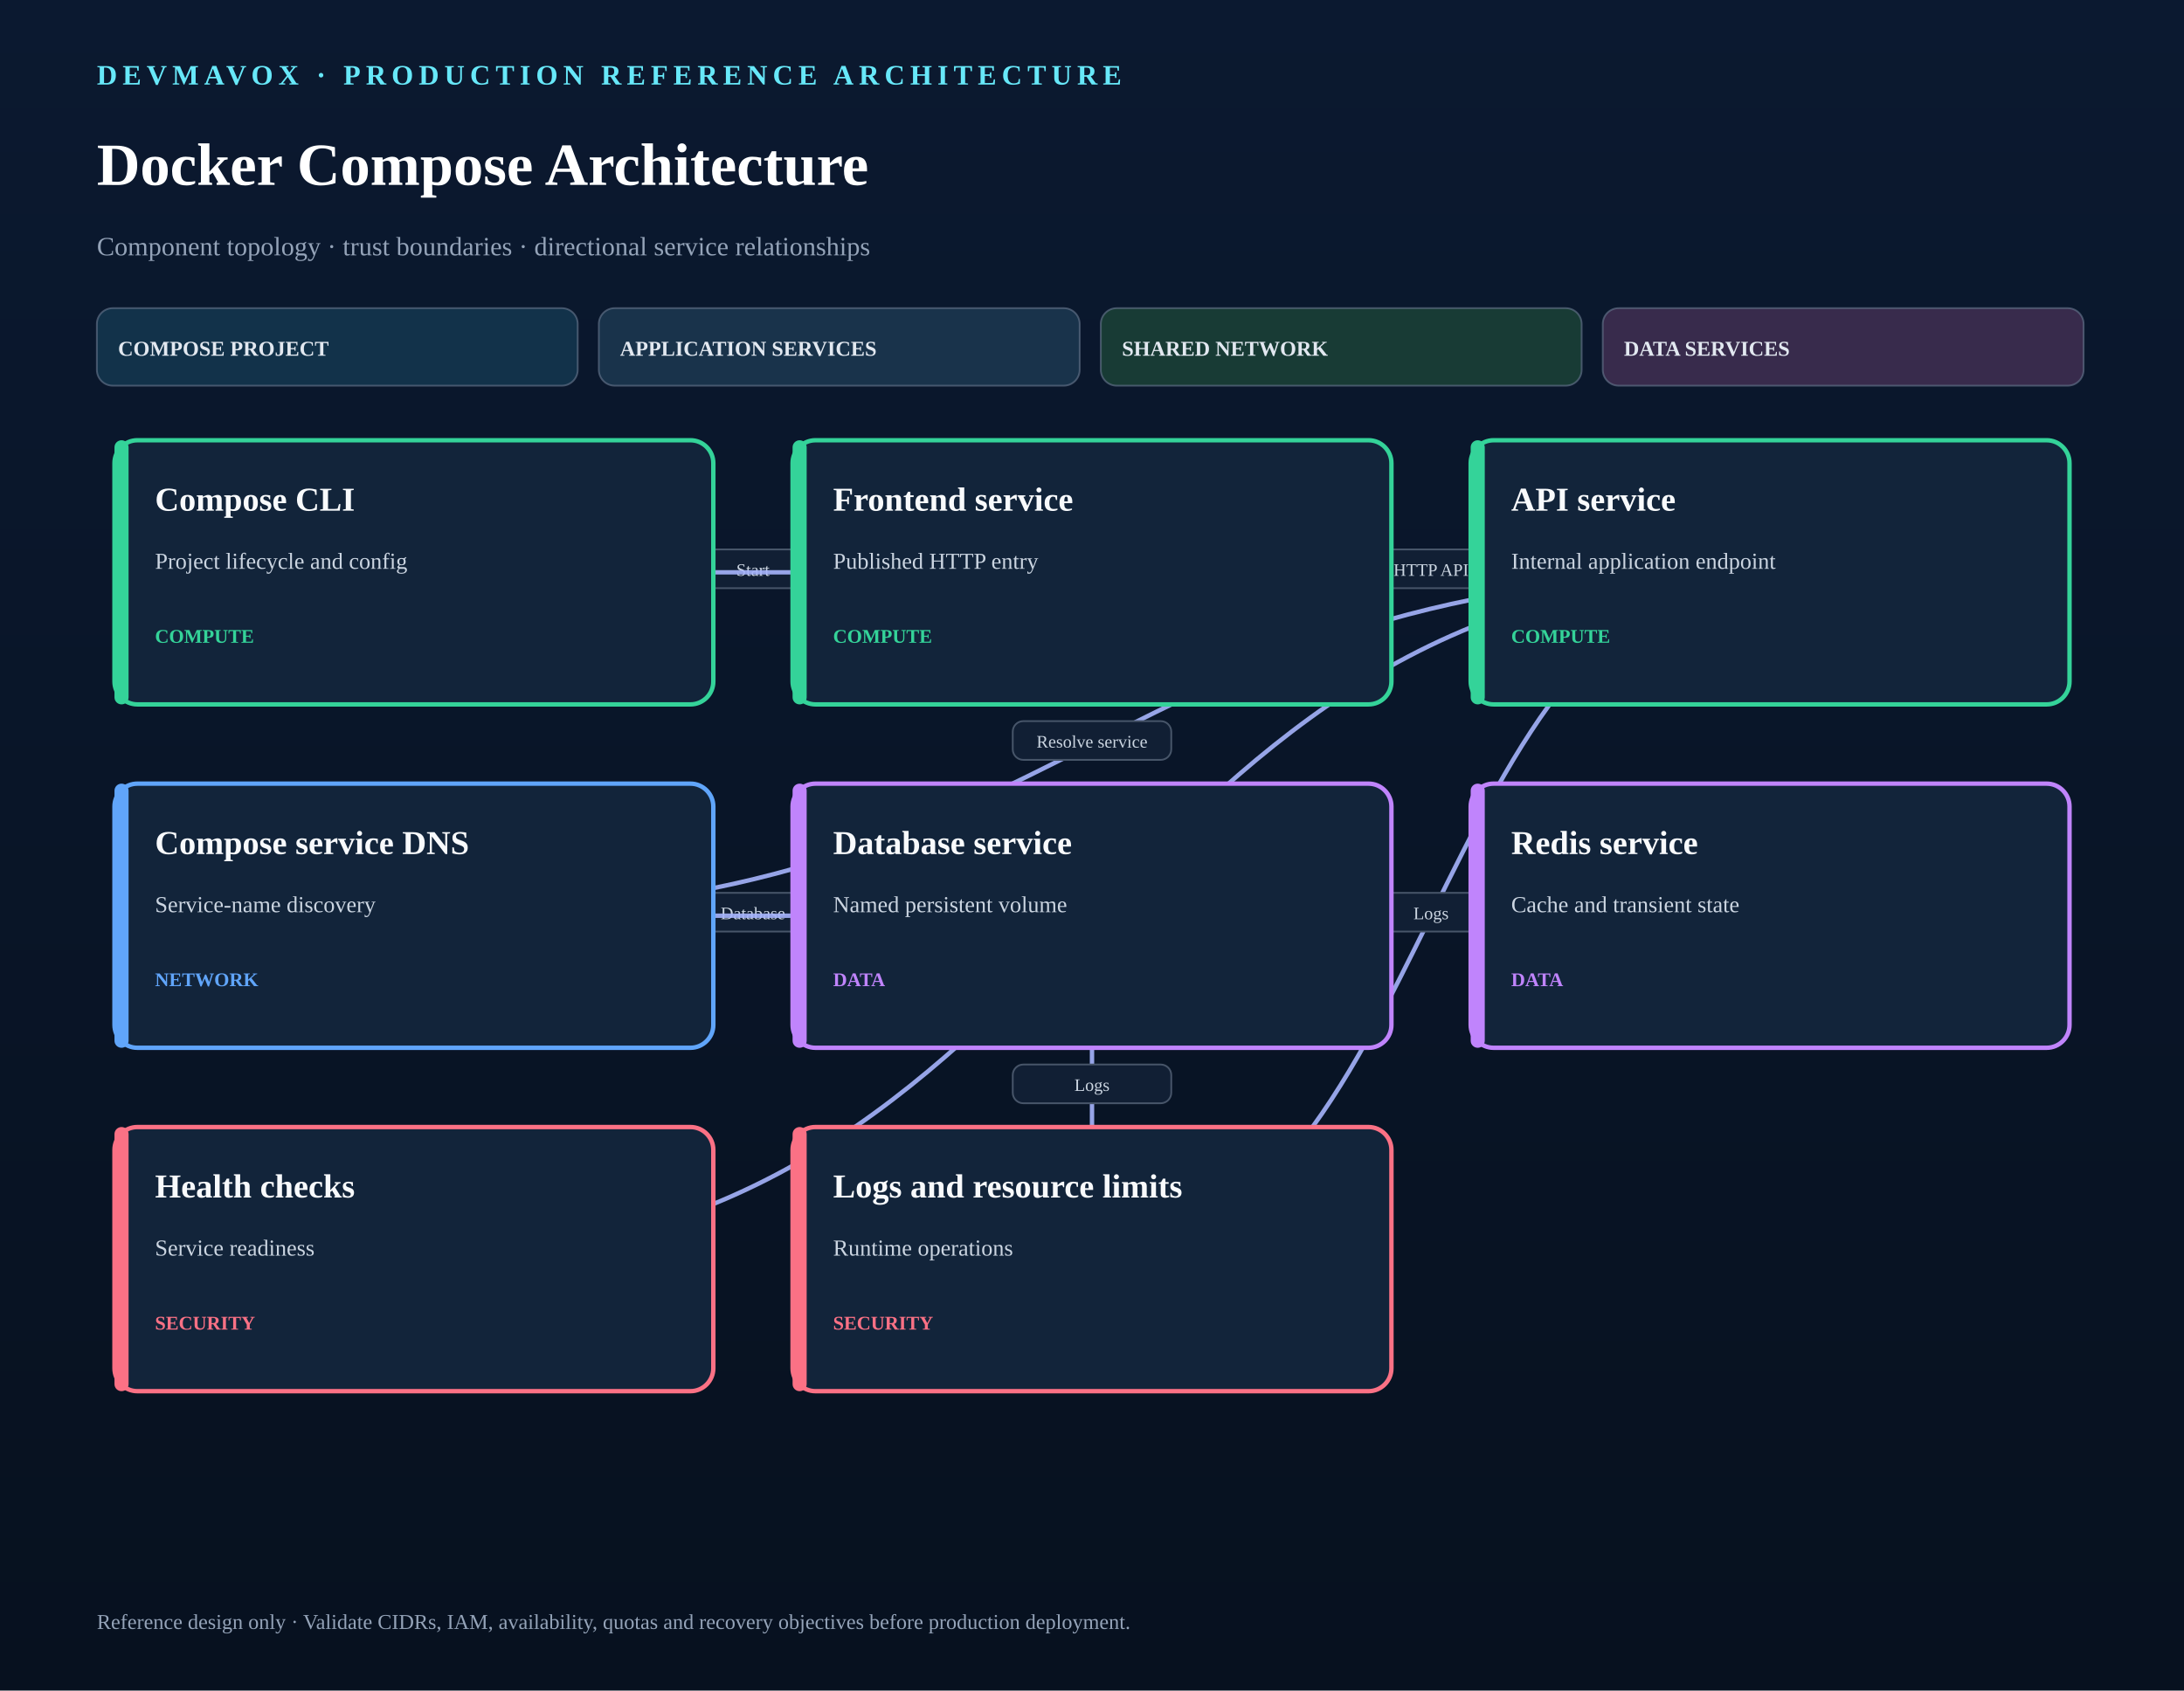
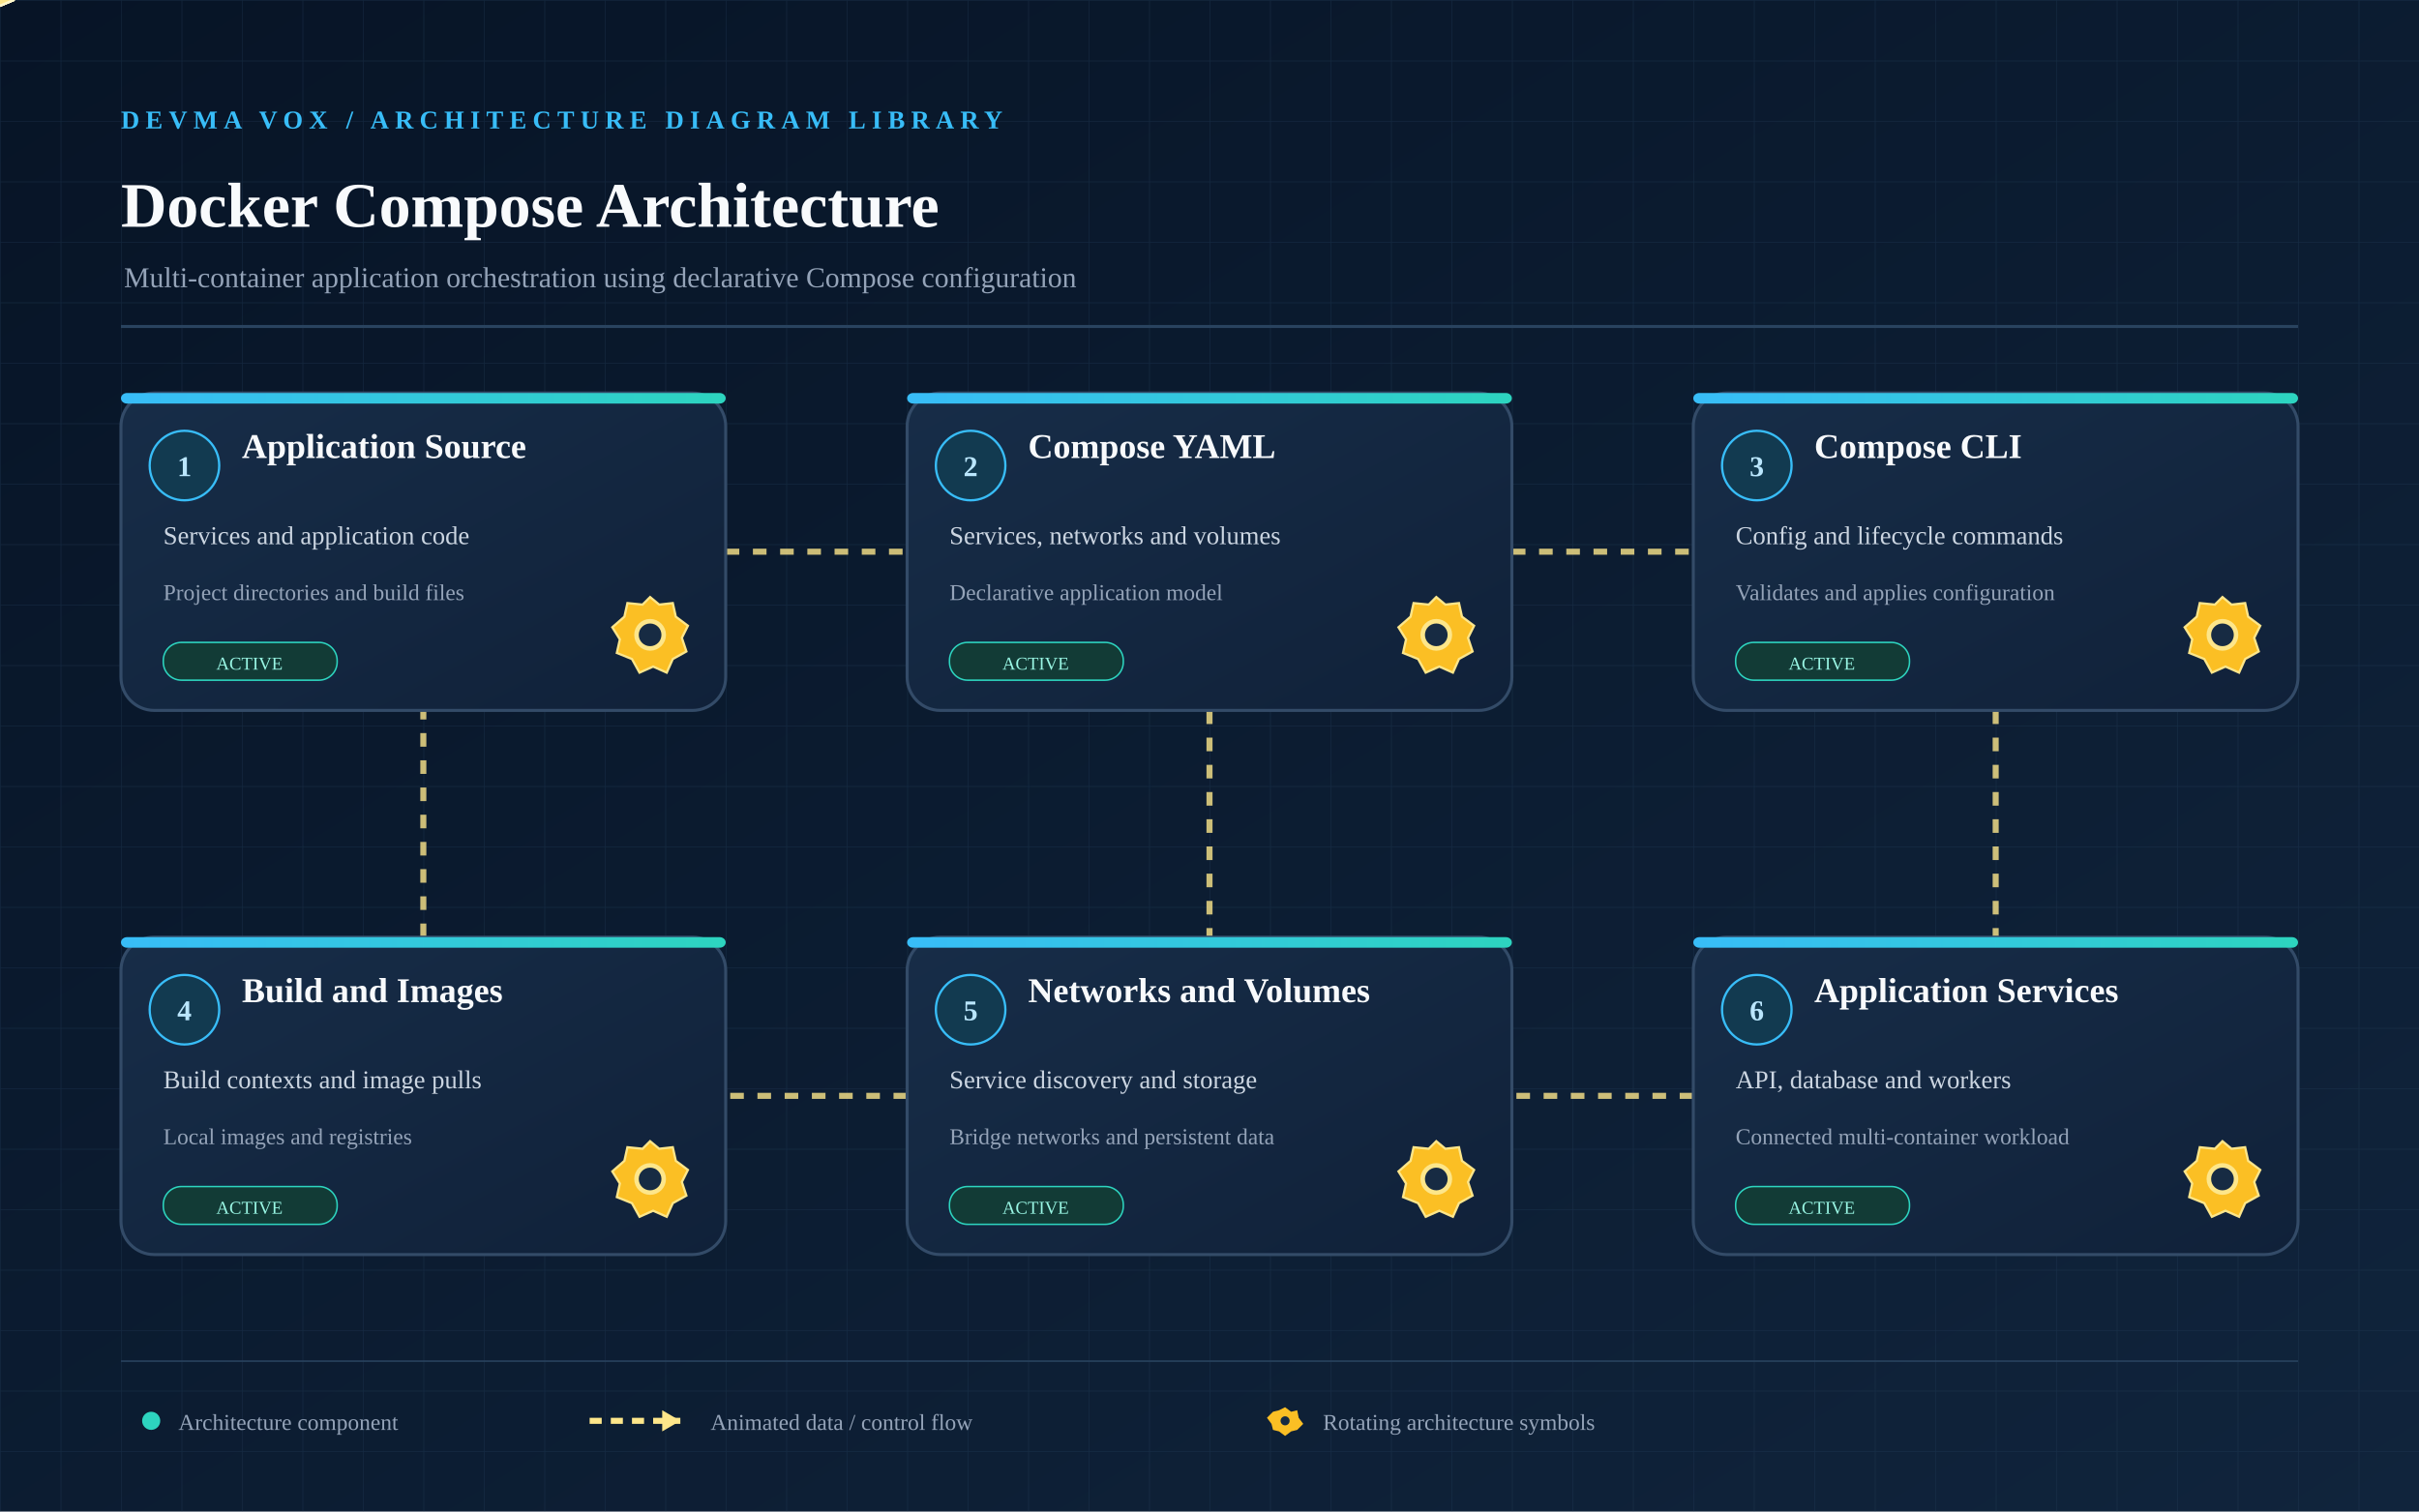
- <svg xmlns="http://www.w3.org/2000/svg" width="1240" height="960" viewBox="0 0 1240 960">
+ <svg xmlns="http://www.w3.org/2000/svg" width="1600" height="1000" viewBox="0 0 1600 1000">
  <defs>
-     <linearGradient id="bg" x2="0" y2="1">
-       <stop stop-color="#0b1930" />
-       <stop offset="1" stop-color="#07111f" />
+     <linearGradient id="background" x1="0" y1="0" x2="1" y2="1">
+       <stop offset="0" stop-color="#071426" />
+       <stop offset="1" stop-color="#10243C" />
    </linearGradient>
-     <marker id="arr" markerWidth="10" markerHeight="10" refX="8" refY="4" orient="auto">
-       <path d="M0 0 L0 8 L9 4Z" fill="#cbd5e1" />
-     </marker>
+     <linearGradient id="card" x1="0" y1="0" x2="1" y2="1">
+       <stop offset="0" stop-color="#172D48" />
+       <stop offset="1" stop-color="#102139" />
+     </linearGradient>
+     <linearGradient id="accent">
+       <stop offset="0" stop-color="#38BDF8" />
+       <stop offset="1" stop-color="#2DD4BF" />
+     </linearGradient>
+     <pattern id="grid" width="40" height="40" patternUnits="userSpaceOnUse">
+       <path d="M40 0H0V40" fill="none" stroke="#24415E" stroke-width="1" opacity=".35" />
+     </pattern>
  </defs>
-   <rect width="100%" height="100%" fill="url(#bg)" />
-   <text x="55" y="48" fill="#67e8f9" font-size="16" font-weight="700" letter-spacing="3">DEVMAVOX · PRODUCTION REFERENCE ARCHITECTURE</text>
-   <text x="55" y="105" fill="white" font-size="34" font-weight="800">Docker Compose Architecture</text>
-   <text x="55" y="145" fill="#94a3b8" font-size="15">Component topology · trust boundaries · directional service relationships</text>
-   <rect x="55" y="175" width="273" height="44" rx="9" fill="#12324a" stroke="#64748b" stroke-opacity=".65" />
-   <text x="67" y="202" fill="#e2e8f0" font-size="12" font-weight="700">COMPOSE PROJECT</text>
-   <rect x="340" y="175" width="273" height="44" rx="9" fill="#19334b" stroke="#64748b" stroke-opacity=".65" />
-   <text x="352" y="202" fill="#e2e8f0" font-size="12" font-weight="700">APPLICATION SERVICES</text>
-   <rect x="625" y="175" width="273" height="44" rx="9" fill="#183b35" stroke="#64748b" stroke-opacity=".65" />
-   <text x="637" y="202" fill="#e2e8f0" font-size="12" font-weight="700">SHARED NETWORK</text>
-   <rect x="910" y="175" width="273" height="44" rx="9" fill="#382b4c" stroke="#64748b" stroke-opacity=".65" />
-   <text x="922" y="202" fill="#e2e8f0" font-size="12" font-weight="700">DATA SERVICES</text>
-   <path d="M 235 325 C 427.5 325, 427.5 325, 620 325" fill="none" stroke="#a5b4fc" stroke-width="2.5" marker-end="url(#arr)" opacity=".9" />
-   <rect x="382.5" y="312" width="90" height="22" rx="6" fill="#111f34" stroke="#475569" />
-   <text x="427.5" y="327" fill="#cbd5e1" text-anchor="middle" font-size="10">Start</text>
-   <path d="M 235 325 C 620 325, 620 325, 1005 325" fill="none" stroke="#a5b4fc" stroke-width="2.5" marker-end="url(#arr)" opacity=".9" />
-   <rect x="575" y="312" width="90" height="22" rx="6" fill="#111f34" stroke="#475569" />
-   <text x="620" y="327" fill="#cbd5e1" text-anchor="middle" font-size="10">Start</text>
-   <path d="M 620 325 C 812.5 325, 812.5 325, 1005 325" fill="none" stroke="#a5b4fc" stroke-width="2.5" marker-end="url(#arr)" opacity=".9" />
-   <rect x="767.5" y="312" width="90" height="22" rx="6" fill="#111f34" stroke="#475569" />
-   <text x="812.5" y="327" fill="#cbd5e1" text-anchor="middle" font-size="10">HTTP API</text>
-   <path d="M 1005 325 C 620 325, 620 520, 235 520" fill="none" stroke="#a5b4fc" stroke-width="2.5" marker-end="url(#arr)" opacity=".9" />
-   <rect x="575" y="409.5" width="90" height="22" rx="6" fill="#111f34" stroke="#475569" />
-   <text x="620" y="424.5" fill="#cbd5e1" text-anchor="middle" font-size="10">Resolve service</text>
-   <path d="M 235 520 C 427.5 520, 427.5 520, 620 520" fill="none" stroke="#a5b4fc" stroke-width="2.5" marker-end="url(#arr)" opacity=".9" />
-   <rect x="382.5" y="507" width="90" height="22" rx="6" fill="#111f34" stroke="#475569" />
-   <text x="427.5" y="522" fill="#cbd5e1" text-anchor="middle" font-size="10">Database</text>
-   <path d="M 235 520 C 620 520, 620 520, 1005 520" fill="none" stroke="#a5b4fc" stroke-width="2.5" marker-end="url(#arr)" opacity=".9" />
-   <rect x="575" y="507" width="90" height="22" rx="6" fill="#111f34" stroke="#475569" />
-   <text x="620" y="522" fill="#cbd5e1" text-anchor="middle" font-size="10">Cache</text>
-   <path d="M 1005 325 C 620 325, 620 715, 235 715" fill="none" stroke="#a5b4fc" stroke-width="2.5" marker-end="url(#arr)" opacity=".9" />
-   <rect x="575" y="507" width="90" height="22" rx="6" fill="#111f34" stroke="#475569" />
-   <text x="620" y="522" fill="#cbd5e1" text-anchor="middle" font-size="10">Readiness</text>
-   <path d="M 620 520 C 620 520, 620 715, 620 715" fill="none" stroke="#a5b4fc" stroke-width="2.5" marker-end="url(#arr)" opacity=".9" />
-   <rect x="575" y="604.5" width="90" height="22" rx="6" fill="#111f34" stroke="#475569" />
-   <text x="620" y="619.5" fill="#cbd5e1" text-anchor="middle" font-size="10">Logs</text>
-   <path d="M 1005 325 C 812.5 325, 812.5 715, 620 715" fill="none" stroke="#a5b4fc" stroke-width="2.5" marker-end="url(#arr)" opacity=".9" />
-   <rect x="767.5" y="507" width="90" height="22" rx="6" fill="#111f34" stroke="#475569" />
-   <text x="812.5" y="522" fill="#cbd5e1" text-anchor="middle" font-size="10">Logs</text>
+   <rect width="1600" height="1000" fill="url(#background)" />
+   <rect width="1600" height="1000" fill="url(#grid)" />
+   <text x="80" y="85" font-size="17" font-weight="700" letter-spacing="4" fill="#38BDF8">DEVMA VOX  /  ARCHITECTURE DIAGRAM LIBRARY</text>
+   <text x="80" y="150" font-size="42" font-weight="800" fill="#F8FAFC">Docker Compose Architecture</text>
+   <text x="82" y="190" font-size="19" fill="#94A3B8">Multi-container application orchestration using declarative Compose configuration</text>
+   <rect x="80" y="215" width="1440" height="2" fill="#29435F" />
+   <path d="M480 365 H600" fill="none" stroke="#FDE68A" stroke-width="4" stroke-dasharray="9 9" opacity=".8" />
+   <path d="M1000 365 H1120" fill="none" stroke="#FDE68A" stroke-width="4" stroke-dasharray="9 9" opacity=".8" />
+   <path d="M1320 470 V620" fill="none" stroke="#FDE68A" stroke-width="4" stroke-dasharray="9 9" opacity=".8" />
+   <path d="M1120 725 H1000" fill="none" stroke="#FDE68A" stroke-width="4" stroke-dasharray="9 9" opacity=".8" />
+   <path d="M600 725 H480" fill="none" stroke="#FDE68A" stroke-width="4" stroke-dasharray="9 9" opacity=".8" />
+   <path d="M280 620 V470" fill="none" stroke="#FDE68A" stroke-width="4" stroke-dasharray="9 9" opacity=".8" />
+   <path d="M800 470 V620" fill="none" stroke="#FDE68A" stroke-width="4" stroke-dasharray="9 9" opacity=".8" />
  <g>
-     <rect x="65" y="250" width="340" height="150" rx="13" fill="#12243a" stroke="#34d399" stroke-width="2.5" />
-     <rect x="65" y="250" width="8" height="150" rx="4" fill="#34d399" />
-     <text x="88" y="290" fill="#f8fafc" font-size="19" font-weight="700">Compose CLI</text>
-     <text x="88" y="323" fill="#cbd5e1" font-size="13">Project lifecycle and config</text>
-     <text x="88" y="365" fill="#34d399" font-size="11" font-weight="700">COMPUTE</text>
+     <rect x="80" y="260" width="400" height="210" rx="22" fill="url(#card)" stroke="#334B68" stroke-width="2" />
+     <rect x="80" y="260" width="400" height="7" rx="4" fill="url(#accent)" />
+     <circle cx="122" cy="308" r="23" fill="#123A50" stroke="#38BDF8" stroke-width="1.5" />
+     <text x="122" y="315" text-anchor="middle" font-size="19" font-weight="bold" fill="#BAE6FD">1</text>
+     <text x="160" y="303" font-size="23" font-weight="700" fill="#F8FAFC">Application Source</text>
+     <text x="108" y="360" font-size="17" fill="#CBD5E1">Services and application code</text>
+     <text x="108" y="397" font-size="15" fill="#94A3B8">Project directories and build files</text>
+     <rect x="108" y="425" width="115" height="25" rx="12" fill="#123B36" stroke="#2DD4BF" />
+     <text x="165" y="443" text-anchor="middle" font-size="12" fill="#99F6E4">ACTIVE</text>
+     <g transform="translate(430,420)">
+       <g class="rotor">
+         <path d="M0,-25 L6,-20 L15,-21 L17,-12 L25,-6 L21,2 L24,11 L15,16 L11,25 L2,21 L-7,25 L-12,16 L-22,12 L-20,3 L-25,-5 L-17,-12 L-15,-21 L-5,-20 Z" fill="#FBBF24" stroke="#FDE68A" stroke-width="1.5" />
+         <circle r="9" fill="#172B43" stroke="#FDE68A" stroke-width="3" />
+       </g>
+       <animateTransform attributeName="transform" type="rotate" from="0" to="360" dur="12s" repeatCount="indefinite" />
+     </g>
  </g>
  <g>
-     <rect x="450" y="250" width="340" height="150" rx="13" fill="#12243a" stroke="#34d399" stroke-width="2.5" />
-     <rect x="450" y="250" width="8" height="150" rx="4" fill="#34d399" />
-     <text x="473" y="290" fill="#f8fafc" font-size="19" font-weight="700">Frontend service</text>
-     <text x="473" y="323" fill="#cbd5e1" font-size="13">Published HTTP entry</text>
-     <text x="473" y="365" fill="#34d399" font-size="11" font-weight="700">COMPUTE</text>
+     <rect x="600" y="260" width="400" height="210" rx="22" fill="url(#card)" stroke="#334B68" stroke-width="2" />
+     <rect x="600" y="260" width="400" height="7" rx="4" fill="url(#accent)" />
+     <circle cx="642" cy="308" r="23" fill="#123A50" stroke="#38BDF8" stroke-width="1.5" />
+     <text x="642" y="315" text-anchor="middle" font-size="19" font-weight="bold" fill="#BAE6FD">2</text>
+     <text x="680" y="303" font-size="23" font-weight="700" fill="#F8FAFC">Compose YAML</text>
+     <text x="628" y="360" font-size="17" fill="#CBD5E1">Services, networks and volumes</text>
+     <text x="628" y="397" font-size="15" fill="#94A3B8">Declarative application model</text>
+     <rect x="628" y="425" width="115" height="25" rx="12" fill="#123B36" stroke="#2DD4BF" />
+     <text x="685" y="443" text-anchor="middle" font-size="12" fill="#99F6E4">ACTIVE</text>
+     <g transform="translate(950,420)">
+       <g class="rotor">
+         <path d="M0,-25 L6,-20 L15,-21 L17,-12 L25,-6 L21,2 L24,11 L15,16 L11,25 L2,21 L-7,25 L-12,16 L-22,12 L-20,3 L-25,-5 L-17,-12 L-15,-21 L-5,-20 Z" fill="#FBBF24" stroke="#FDE68A" stroke-width="1.5" />
+         <circle r="9" fill="#172B43" stroke="#FDE68A" stroke-width="3" />
+       </g>
+       <animateTransform attributeName="transform" type="rotate" from="0" to="360" dur="12s" repeatCount="indefinite" />
+     </g>
  </g>
  <g>
-     <rect x="835" y="250" width="340" height="150" rx="13" fill="#12243a" stroke="#34d399" stroke-width="2.5" />
-     <rect x="835" y="250" width="8" height="150" rx="4" fill="#34d399" />
-     <text x="858" y="290" fill="#f8fafc" font-size="19" font-weight="700">API service</text>
-     <text x="858" y="323" fill="#cbd5e1" font-size="13">Internal application endpoint</text>
-     <text x="858" y="365" fill="#34d399" font-size="11" font-weight="700">COMPUTE</text>
+     <rect x="1120" y="260" width="400" height="210" rx="22" fill="url(#card)" stroke="#334B68" stroke-width="2" />
+     <rect x="1120" y="260" width="400" height="7" rx="4" fill="url(#accent)" />
+     <circle cx="1162" cy="308" r="23" fill="#123A50" stroke="#38BDF8" stroke-width="1.5" />
+     <text x="1162" y="315" text-anchor="middle" font-size="19" font-weight="bold" fill="#BAE6FD">3</text>
+     <text x="1200" y="303" font-size="23" font-weight="700" fill="#F8FAFC">Compose CLI</text>
+     <text x="1148" y="360" font-size="17" fill="#CBD5E1">Config and lifecycle commands</text>
+     <text x="1148" y="397" font-size="15" fill="#94A3B8">Validates and applies configuration</text>
+     <rect x="1148" y="425" width="115" height="25" rx="12" fill="#123B36" stroke="#2DD4BF" />
+     <text x="1205" y="443" text-anchor="middle" font-size="12" fill="#99F6E4">ACTIVE</text>
+     <g transform="translate(1470,420)">
+       <g class="rotor">
+         <path d="M0,-25 L6,-20 L15,-21 L17,-12 L25,-6 L21,2 L24,11 L15,16 L11,25 L2,21 L-7,25 L-12,16 L-22,12 L-20,3 L-25,-5 L-17,-12 L-15,-21 L-5,-20 Z" fill="#FBBF24" stroke="#FDE68A" stroke-width="1.5" />
+         <circle r="9" fill="#172B43" stroke="#FDE68A" stroke-width="3" />
+       </g>
+       <animateTransform attributeName="transform" type="rotate" from="0" to="360" dur="12s" repeatCount="indefinite" />
+     </g>
  </g>
  <g>
-     <rect x="65" y="445" width="340" height="150" rx="13" fill="#12243a" stroke="#60a5fa" stroke-width="2.5" />
-     <rect x="65" y="445" width="8" height="150" rx="4" fill="#60a5fa" />
-     <text x="88" y="485" fill="#f8fafc" font-size="19" font-weight="700">Compose service DNS</text>
-     <text x="88" y="518" fill="#cbd5e1" font-size="13">Service-name discovery</text>
-     <text x="88" y="560" fill="#60a5fa" font-size="11" font-weight="700">NETWORK</text>
+     <rect x="80" y="620" width="400" height="210" rx="22" fill="url(#card)" stroke="#334B68" stroke-width="2" />
+     <rect x="80" y="620" width="400" height="7" rx="4" fill="url(#accent)" />
+     <circle cx="122" cy="668" r="23" fill="#123A50" stroke="#38BDF8" stroke-width="1.5" />
+     <text x="122" y="675" text-anchor="middle" font-size="19" font-weight="bold" fill="#BAE6FD">4</text>
+     <text x="160" y="663" font-size="23" font-weight="700" fill="#F8FAFC">Build and Images</text>
+     <text x="108" y="720" font-size="17" fill="#CBD5E1">Build contexts and image pulls</text>
+     <text x="108" y="757" font-size="15" fill="#94A3B8">Local images and registries</text>
+     <rect x="108" y="785" width="115" height="25" rx="12" fill="#123B36" stroke="#2DD4BF" />
+     <text x="165" y="803" text-anchor="middle" font-size="12" fill="#99F6E4">ACTIVE</text>
+     <g transform="translate(430,780)">
+       <g class="rotor">
+         <path d="M0,-25 L6,-20 L15,-21 L17,-12 L25,-6 L21,2 L24,11 L15,16 L11,25 L2,21 L-7,25 L-12,16 L-22,12 L-20,3 L-25,-5 L-17,-12 L-15,-21 L-5,-20 Z" fill="#FBBF24" stroke="#FDE68A" stroke-width="1.5" />
+         <circle r="9" fill="#172B43" stroke="#FDE68A" stroke-width="3" />
+       </g>
+       <animateTransform attributeName="transform" type="rotate" from="0" to="360" dur="12s" repeatCount="indefinite" />
+     </g>
  </g>
  <g>
-     <rect x="450" y="445" width="340" height="150" rx="13" fill="#12243a" stroke="#c084fc" stroke-width="2.5" />
-     <rect x="450" y="445" width="8" height="150" rx="4" fill="#c084fc" />
-     <text x="473" y="485" fill="#f8fafc" font-size="19" font-weight="700">Database service</text>
-     <text x="473" y="518" fill="#cbd5e1" font-size="13">Named persistent volume</text>
-     <text x="473" y="560" fill="#c084fc" font-size="11" font-weight="700">DATA</text>
+     <rect x="600" y="620" width="400" height="210" rx="22" fill="url(#card)" stroke="#334B68" stroke-width="2" />
+     <rect x="600" y="620" width="400" height="7" rx="4" fill="url(#accent)" />
+     <circle cx="642" cy="668" r="23" fill="#123A50" stroke="#38BDF8" stroke-width="1.5" />
+     <text x="642" y="675" text-anchor="middle" font-size="19" font-weight="bold" fill="#BAE6FD">5</text>
+     <text x="680" y="663" font-size="23" font-weight="700" fill="#F8FAFC">Networks and Volumes</text>
+     <text x="628" y="720" font-size="17" fill="#CBD5E1">Service discovery and storage</text>
+     <text x="628" y="757" font-size="15" fill="#94A3B8">Bridge networks and persistent data</text>
+     <rect x="628" y="785" width="115" height="25" rx="12" fill="#123B36" stroke="#2DD4BF" />
+     <text x="685" y="803" text-anchor="middle" font-size="12" fill="#99F6E4">ACTIVE</text>
+     <g transform="translate(950,780)">
+       <g class="rotor">
+         <path d="M0,-25 L6,-20 L15,-21 L17,-12 L25,-6 L21,2 L24,11 L15,16 L11,25 L2,21 L-7,25 L-12,16 L-22,12 L-20,3 L-25,-5 L-17,-12 L-15,-21 L-5,-20 Z" fill="#FBBF24" stroke="#FDE68A" stroke-width="1.5" />
+         <circle r="9" fill="#172B43" stroke="#FDE68A" stroke-width="3" />
+       </g>
+       <animateTransform attributeName="transform" type="rotate" from="0" to="360" dur="12s" repeatCount="indefinite" />
+     </g>
  </g>
  <g>
-     <rect x="835" y="445" width="340" height="150" rx="13" fill="#12243a" stroke="#c084fc" stroke-width="2.5" />
-     <rect x="835" y="445" width="8" height="150" rx="4" fill="#c084fc" />
-     <text x="858" y="485" fill="#f8fafc" font-size="19" font-weight="700">Redis service</text>
-     <text x="858" y="518" fill="#cbd5e1" font-size="13">Cache and transient state</text>
-     <text x="858" y="560" fill="#c084fc" font-size="11" font-weight="700">DATA</text>
+     <rect x="1120" y="620" width="400" height="210" rx="22" fill="url(#card)" stroke="#334B68" stroke-width="2" />
+     <rect x="1120" y="620" width="400" height="7" rx="4" fill="url(#accent)" />
+     <circle cx="1162" cy="668" r="23" fill="#123A50" stroke="#38BDF8" stroke-width="1.5" />
+     <text x="1162" y="675" text-anchor="middle" font-size="19" font-weight="bold" fill="#BAE6FD">6</text>
+     <text x="1200" y="663" font-size="23" font-weight="700" fill="#F8FAFC">Application Services</text>
+     <text x="1148" y="720" font-size="17" fill="#CBD5E1">API, database and workers</text>
+     <text x="1148" y="757" font-size="15" fill="#94A3B8">Connected multi-container workload</text>
+     <rect x="1148" y="785" width="115" height="25" rx="12" fill="#123B36" stroke="#2DD4BF" />
+     <text x="1205" y="803" text-anchor="middle" font-size="12" fill="#99F6E4">ACTIVE</text>
+     <g transform="translate(1470,780)">
+       <g class="rotor">
+         <path d="M0,-25 L6,-20 L15,-21 L17,-12 L25,-6 L21,2 L24,11 L15,16 L11,25 L2,21 L-7,25 L-12,16 L-22,12 L-20,3 L-25,-5 L-17,-12 L-15,-21 L-5,-20 Z" fill="#FBBF24" stroke="#FDE68A" stroke-width="1.5" />
+         <circle r="9" fill="#172B43" stroke="#FDE68A" stroke-width="3" />
+       </g>
+       <animateTransform attributeName="transform" type="rotate" from="0" to="360" dur="12s" repeatCount="indefinite" />
+     </g>
  </g>
  <g>
-     <rect x="65" y="640" width="340" height="150" rx="13" fill="#12243a" stroke="#fb7185" stroke-width="2.5" />
-     <rect x="65" y="640" width="8" height="150" rx="4" fill="#fb7185" />
-     <text x="88" y="680" fill="#f8fafc" font-size="19" font-weight="700">Health checks</text>
-     <text x="88" y="713" fill="#cbd5e1" font-size="13">Service readiness</text>
-     <text x="88" y="755" fill="#fb7185" font-size="11" font-weight="700">SECURITY</text>
+     <path d="M -15,-10 L 9,0 L -15,10 Z" fill="#FDE68A" stroke="#FFF7CC" stroke-width="1.5" stroke-linejoin="round" />
+     <animateMotion path="M480 365 H600" dur="2.8s" begin="-0.35s" repeatCount="indefinite" rotate="auto" calcMode="paced" />
  </g>
  <g>
-     <rect x="450" y="640" width="340" height="150" rx="13" fill="#12243a" stroke="#fb7185" stroke-width="2.5" />
-     <rect x="450" y="640" width="8" height="150" rx="4" fill="#fb7185" />
-     <text x="473" y="680" fill="#f8fafc" font-size="19" font-weight="700">Logs and resource limits</text>
-     <text x="473" y="713" fill="#cbd5e1" font-size="13">Runtime operations</text>
-     <text x="473" y="755" fill="#fb7185" font-size="11" font-weight="700">SECURITY</text>
+     <path d="M -15,-10 L 9,0 L -15,10 Z" fill="#FDE68A" stroke="#FFF7CC" stroke-width="1.5" stroke-linejoin="round" />
+     <animateMotion path="M1000 365 H1120" dur="2.8s" begin="-0.7s" repeatCount="indefinite" rotate="auto" calcMode="paced" />
  </g>
-   <text x="55" y="925" fill="#94a3b8" font-size="12">Reference design only · Validate CIDRs, IAM, availability, quotas and recovery objectives before production deployment.</text>
+   <g>
+     <path d="M -15,-10 L 9,0 L -15,10 Z" fill="#FDE68A" stroke="#FFF7CC" stroke-width="1.5" stroke-linejoin="round" />
+     <animateMotion path="M1320 470 V620" dur="2.8s" begin="-1.05s" repeatCount="indefinite" rotate="auto" calcMode="paced" />
+   </g>
+   <g>
+     <path d="M -15,-10 L 9,0 L -15,10 Z" fill="#FDE68A" stroke="#FFF7CC" stroke-width="1.5" stroke-linejoin="round" />
+     <animateMotion path="M1120 725 H1000" dur="2.8s" begin="-1.4s" repeatCount="indefinite" rotate="auto" calcMode="paced" />
+   </g>
+   <g>
+     <path d="M -15,-10 L 9,0 L -15,10 Z" fill="#FDE68A" stroke="#FFF7CC" stroke-width="1.5" stroke-linejoin="round" />
+     <animateMotion path="M600 725 H480" dur="2.8s" begin="-1.75s" repeatCount="indefinite" rotate="auto" calcMode="paced" />
+   </g>
+   <g>
+     <path d="M -15,-10 L 9,0 L -15,10 Z" fill="#FDE68A" stroke="#FFF7CC" stroke-width="1.5" stroke-linejoin="round" />
+     <animateMotion path="M280 620 V470" dur="2.8s" begin="-2.1s" repeatCount="indefinite" rotate="auto" calcMode="paced" />
+   </g>
+   <g>
+     <path d="M -15,-10 L 9,0 L -15,10 Z" fill="#FDE68A" stroke="#FFF7CC" stroke-width="1.5" stroke-linejoin="round" />
+     <animateMotion path="M800 470 V620" dur="2.8s" begin="-2.45s" repeatCount="indefinite" rotate="auto" calcMode="paced" />
+   </g>
+   <rect x="80" y="900" width="1440" height="1" fill="#29435F" />
+   <circle cx="100" cy="940" r="6" fill="#2DD4BF" />
+   <text x="118" y="946" font-size="15" fill="#94A3B8">Architecture component</text>
+   <path d="M390 940 H450" stroke="#FDE68A" stroke-width="4" stroke-dasharray="8 6" />
+   <path d="M450 940 l-12 -7 v14 z" fill="#FDE68A" />
+   <text x="470" y="946" font-size="15" fill="#94A3B8">Animated data / control flow</text>
+   <g transform="translate(850 940)">
+     <path d="M0,-9 L4,-6 L8,-7 L9,-2 L12,2 L8,6 L4,7 L0,10 L-4,7 L-8,6 L-9,2 L-12,-2 L-8,-6 L-4,-7 Z" fill="#FBBF24" />
+     <circle r="3" fill="#172B43" />
+     <animateTransform attributeName="transform" type="rotate" from="0" to="360" dur="8s" repeatCount="indefinite" />
+   </g>
+   <text x="875" y="946" font-size="15" fill="#94A3B8">Rotating architecture symbols</text>
</svg>
